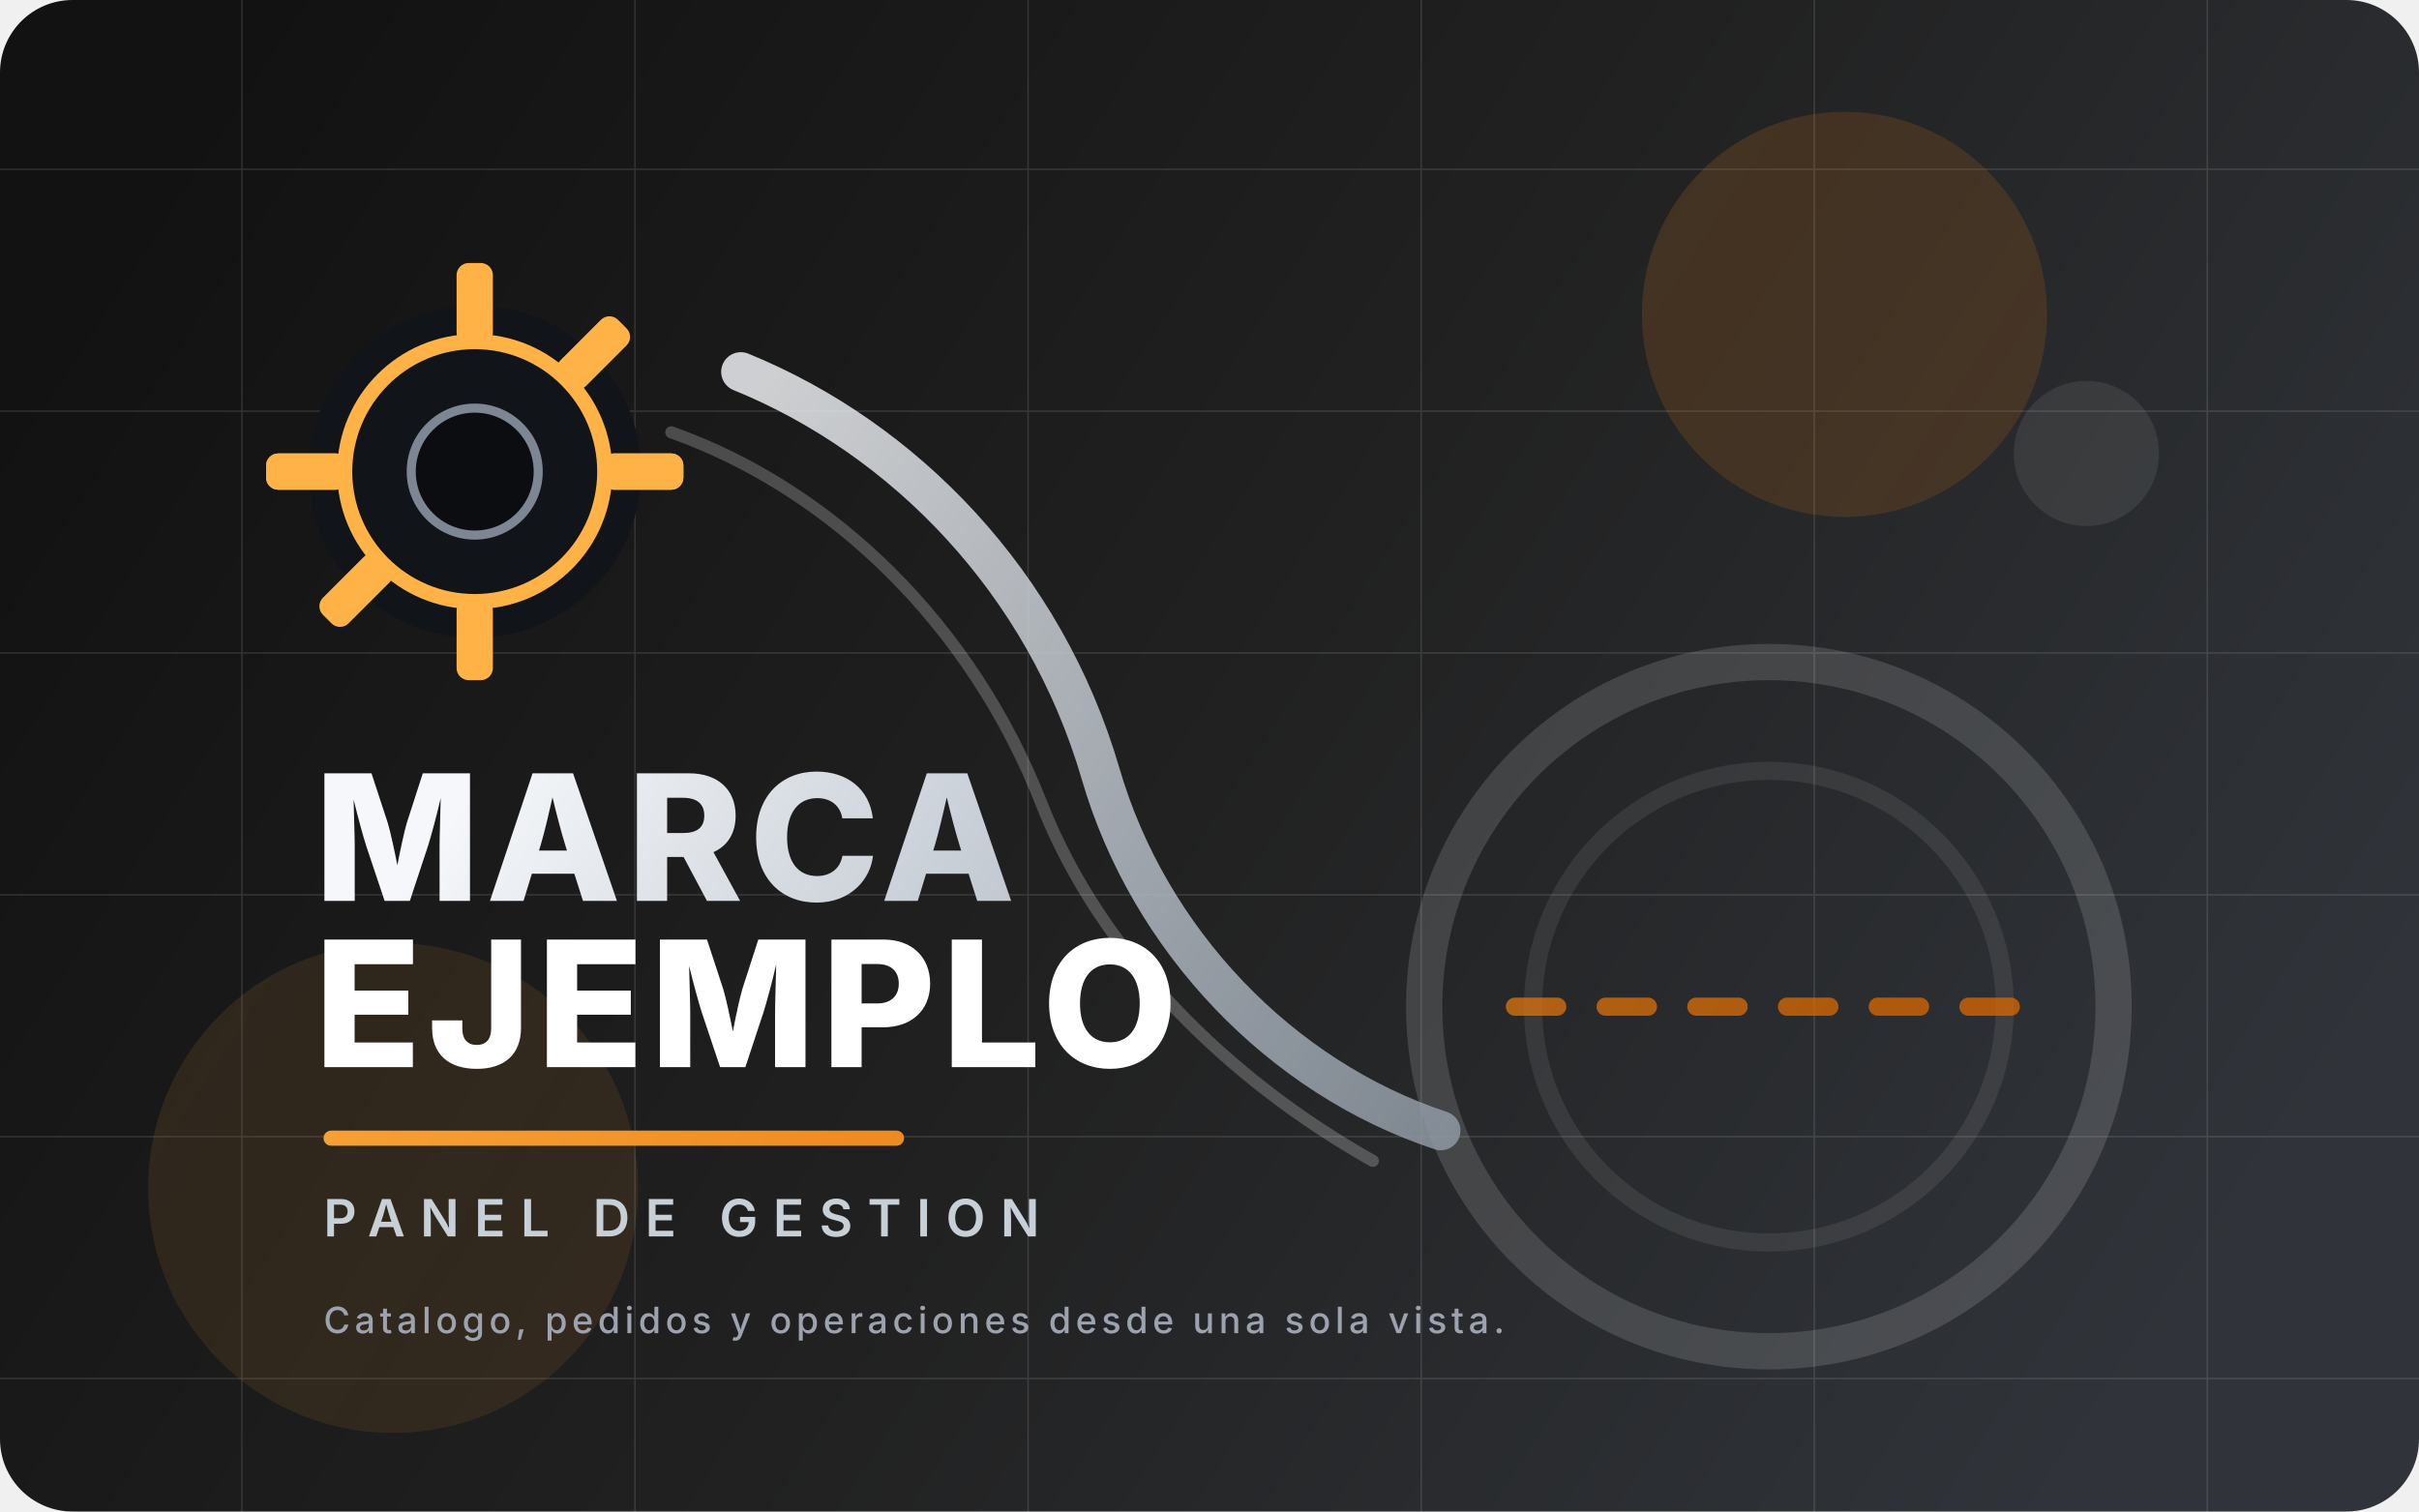
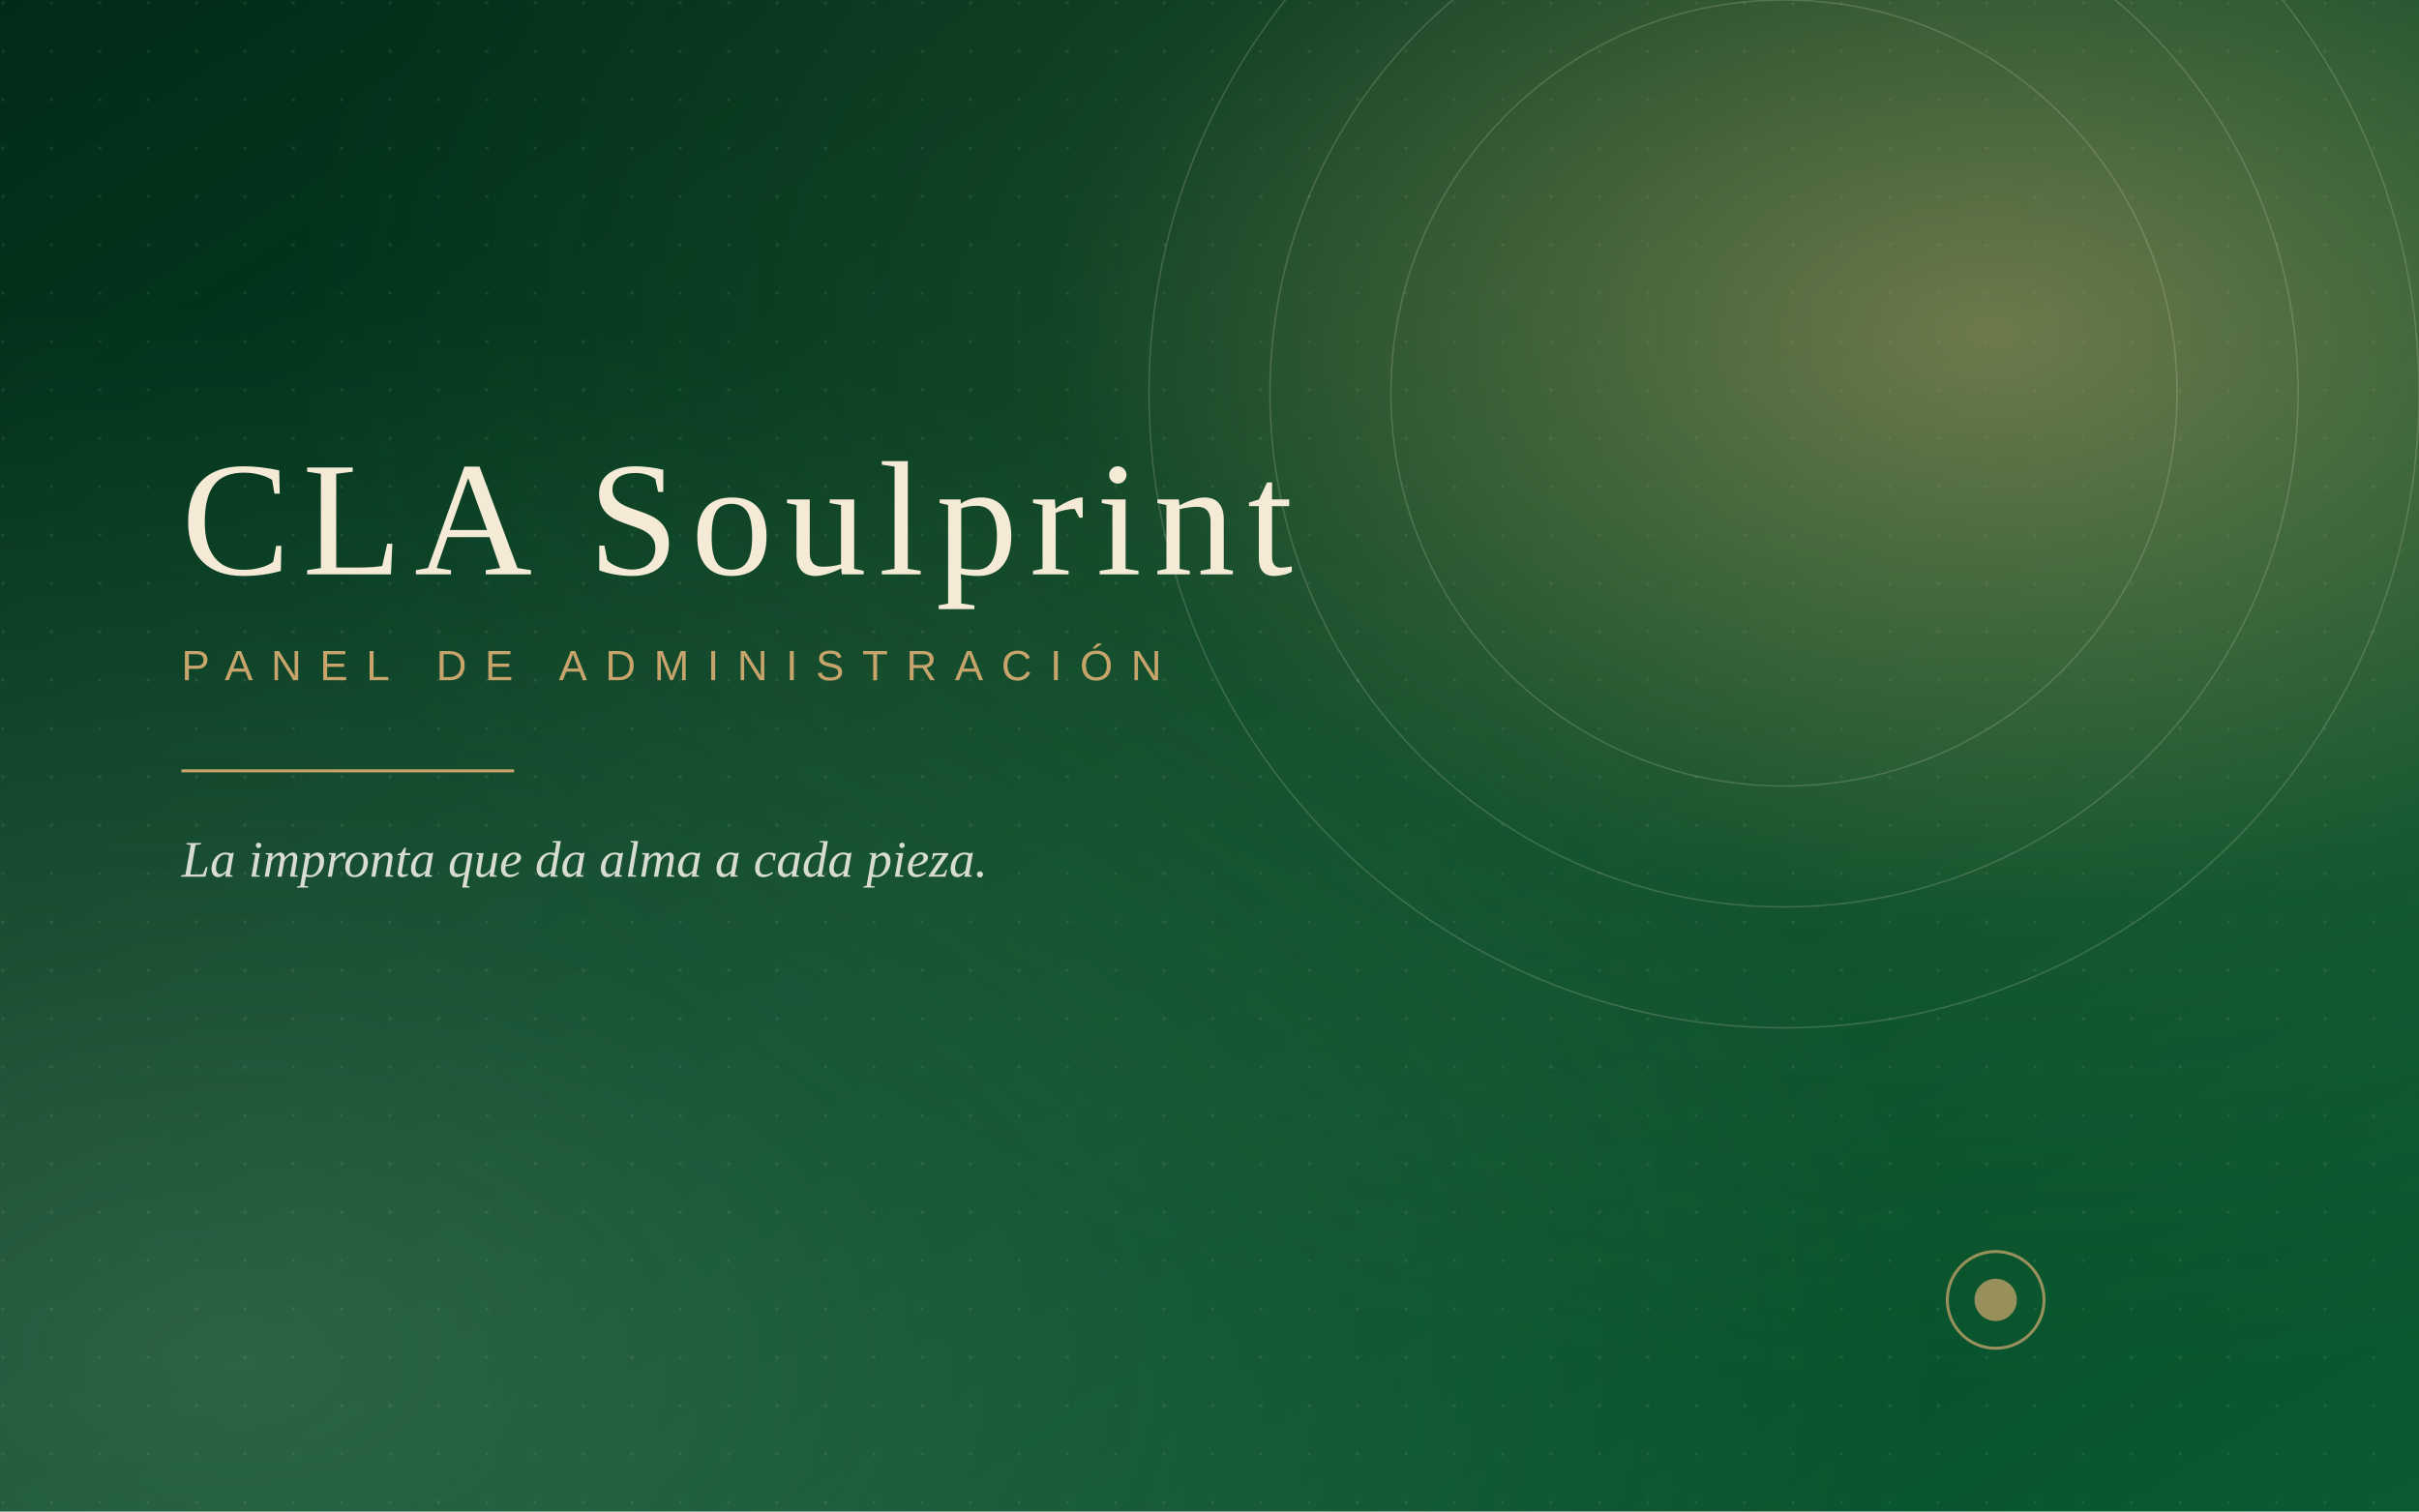
- <svg xmlns="http://www.w3.org/2000/svg" width="1600" height="1000" viewBox="0 0 1600 1000" fill="none" role="img" aria-labelledby="title desc">
+ <svg xmlns="http://www.w3.org/2000/svg" width="1600" height="1000" viewBox="0 0 1600 1000" role="img" aria-labelledby="cla-hero-title cla-hero-desc">
  <defs>
-     <linearGradient id="bg" x1="120" y1="80" x2="1420" y2="920" gradientUnits="userSpaceOnUse">
-       <stop stop-color="#121212" />
-       <stop offset="0.52" stop-color="#212121" />
-       <stop offset="1" stop-color="#30343A" />
+     <linearGradient id="cla-bg" x1="0" y1="0" x2="1" y2="1">
+       <stop offset="0%" stop-color="#022c18" />
+       <stop offset="55%" stop-color="#004825" />
+       <stop offset="100%" stop-color="#0b5a31" />
    </linearGradient>
-     <linearGradient id="accent" x1="221" y1="218" x2="1136" y2="815" gradientUnits="userSpaceOnUse">
-       <stop stop-color="#FFB347" />
-       <stop offset="1" stop-color="#E16A00" />
-     </linearGradient>
-     <linearGradient id="metal" x1="482" y1="278" x2="1148" y2="742" gradientUnits="userSpaceOnUse">
-       <stop stop-color="#F5F7FA" />
-       <stop offset="0.48" stop-color="#B9C1CA" />
-       <stop offset="1" stop-color="#7C8793" />
-     </linearGradient>
+     <radialGradient id="cla-gold" cx="0.82" cy="0.22" r="0.7">
+       <stop offset="0%" stop-color="#c7a46b" stop-opacity="0.55" />
+       <stop offset="55%" stop-color="#c7a46b" stop-opacity="0.08" />
+       <stop offset="100%" stop-color="#c7a46b" stop-opacity="0" />
+     </radialGradient>
+     <radialGradient id="cla-cream" cx="0.1" cy="0.9" r="0.7">
+       <stop offset="0%" stop-color="#f4ead5" stop-opacity="0.18" />
+       <stop offset="100%" stop-color="#f4ead5" stop-opacity="0" />
+     </radialGradient>
+     <pattern id="cla-dots" width="32" height="32" patternUnits="userSpaceOnUse">
+       <circle cx="2" cy="2" r="1.2" fill="#f4ead5" fill-opacity="0.08" />
+     </pattern>
  </defs>
-   <rect width="1600" height="1000" rx="48" fill="url(#bg)" />
-   <g opacity="0.12">
-     <path d="M0 112H1600" stroke="white" />
-     <path d="M0 272H1600" stroke="white" />
-     <path d="M0 432H1600" stroke="white" />
-     <path d="M0 592H1600" stroke="white" />
-     <path d="M0 752H1600" stroke="white" />
-     <path d="M0 912H1600" stroke="white" />
-     <path d="M160 0V1000" stroke="white" />
-     <path d="M420 0V1000" stroke="white" />
-     <path d="M680 0V1000" stroke="white" />
-     <path d="M940 0V1000" stroke="white" />
-     <path d="M1200 0V1000" stroke="white" />
-     <path d="M1460 0V1000" stroke="white" />
+   <rect width="1600" height="1000" fill="url(#cla-bg)" />
+   <rect width="1600" height="1000" fill="url(#cla-dots)" />
+   <rect width="1600" height="1000" fill="url(#cla-gold)" />
+   <rect width="1600" height="1000" fill="url(#cla-cream)" />
+   <g opacity="0.18" stroke="#f4ead5" stroke-width="1" fill="none">
+     <circle cx="1180" cy="260" r="260" />
+     <circle cx="1180" cy="260" r="340" />
+     <circle cx="1180" cy="260" r="420" />
  </g>
-   <circle cx="1220" cy="208" r="134" fill="url(#accent)" opacity="0.16" />
-   <circle cx="1380" cy="300" r="48" fill="white" opacity="0.08" />
-   <circle cx="260" cy="786" r="162" fill="url(#accent)" opacity="0.1" />
-   <circle cx="1170" cy="666" r="228" stroke="rgba(255,255,255,0.14)" stroke-width="24" />
-   <circle cx="1170" cy="666" r="156" stroke="rgba(255,255,255,0.08)" stroke-width="12" />
-   <path d="M1002 666H1338" stroke="url(#accent)" stroke-width="12" stroke-linecap="round" stroke-dasharray="28 32" opacity="0.72" />
-   <path d="M490 246C598 290 691 385 728 512C760 622 847 713 953 748" stroke="url(#metal)" stroke-width="26" stroke-linecap="round" opacity="0.82" />
-   <path d="M444 286C551 324 643 414 689 532C728 631 812 714 908 768" stroke="white" stroke-opacity="0.22" stroke-width="8" stroke-linecap="round" />
-   <g transform="translate(194 192)">
-     <circle cx="120" cy="120" r="110" fill="#111418" />
-     <circle cx="120" cy="120" r="86" stroke="url(#accent)" stroke-width="10" />
-     <circle cx="120" cy="120" r="42" fill="#0B0D10" stroke="#7C8793" stroke-width="6" />
-     <g fill="url(#accent)">
-       <rect x="108" y="-18" width="24" height="54" rx="8" />
-       <rect x="108" y="204" width="24" height="54" rx="8" />
-       <rect x="-18" y="108" width="54" height="24" rx="8" />
-       <rect x="204" y="108" width="54" height="24" rx="8" />
-       <rect x="108" y="-18" width="24" height="54" rx="8" transform="rotate(45 120 120)" />
-       <rect x="108" y="204" width="24" height="54" rx="8" transform="rotate(45 120 120)" />
-       <rect x="108" y="-18" width="24" height="54" rx="8" transform="rotate(90 120 120)" />
-       <rect x="108" y="204" width="24" height="54" rx="8" transform="rotate(90 120 120)" />
-     </g>
+   <g transform="translate(120 380)">
+     <text font-family="Georgia, 'Times New Roman', serif" font-size="108" font-weight="500" fill="#f4ead5" letter-spacing="8">CLA Soulprint</text>
+     <text y="70" font-family="'Helvetica Neue', Arial, sans-serif" font-size="28" fill="#c7a46b" letter-spacing="12" font-weight="300">PANEL DE ADMINISTRACIÓN</text>
+     <line x1="0" y1="130" x2="220" y2="130" stroke="#c7a46b" stroke-width="2" />
+     <text y="200" font-family="Georgia, 'Times New Roman', serif" font-size="34" fill="#f9f5ed" font-style="italic" opacity="0.85">La impronta que da alma a cada pieza.</text>
  </g>
-   <text x="208" y="596" fill="url(#metal)" font-family="Inter, Segoe UI, Roboto, Arial, sans-serif" font-size="116" font-weight="800" letter-spacing="4">MARCA</text>
-   <text x="208" y="706" fill="white" font-family="Inter, Segoe UI, Roboto, Arial, sans-serif" font-size="116" font-weight="800" letter-spacing="4">EJEMPLO</text>
-   <rect x="214" y="748" width="384" height="10" rx="5" fill="url(#accent)" />
-   <text x="214" y="818" fill="#C7CFD7" font-family="Inter, Segoe UI, Roboto, Arial, sans-serif" font-size="34" font-weight="600" letter-spacing="10">PANEL DE GESTION</text>
-   <text x="214" y="882" fill="#9CA3AF" font-family="Inter, Segoe UI, Roboto, Arial, sans-serif" font-size="24" font-weight="500" letter-spacing="3">Catalogo, pedidos y operaciones desde una sola vista.</text>
+   <g transform="translate(1320 860)" opacity="0.75">
+     <circle r="32" fill="none" stroke="#c7a46b" stroke-width="2" />
+     <circle r="14" fill="#c7a46b" />
+   </g>
</svg>
